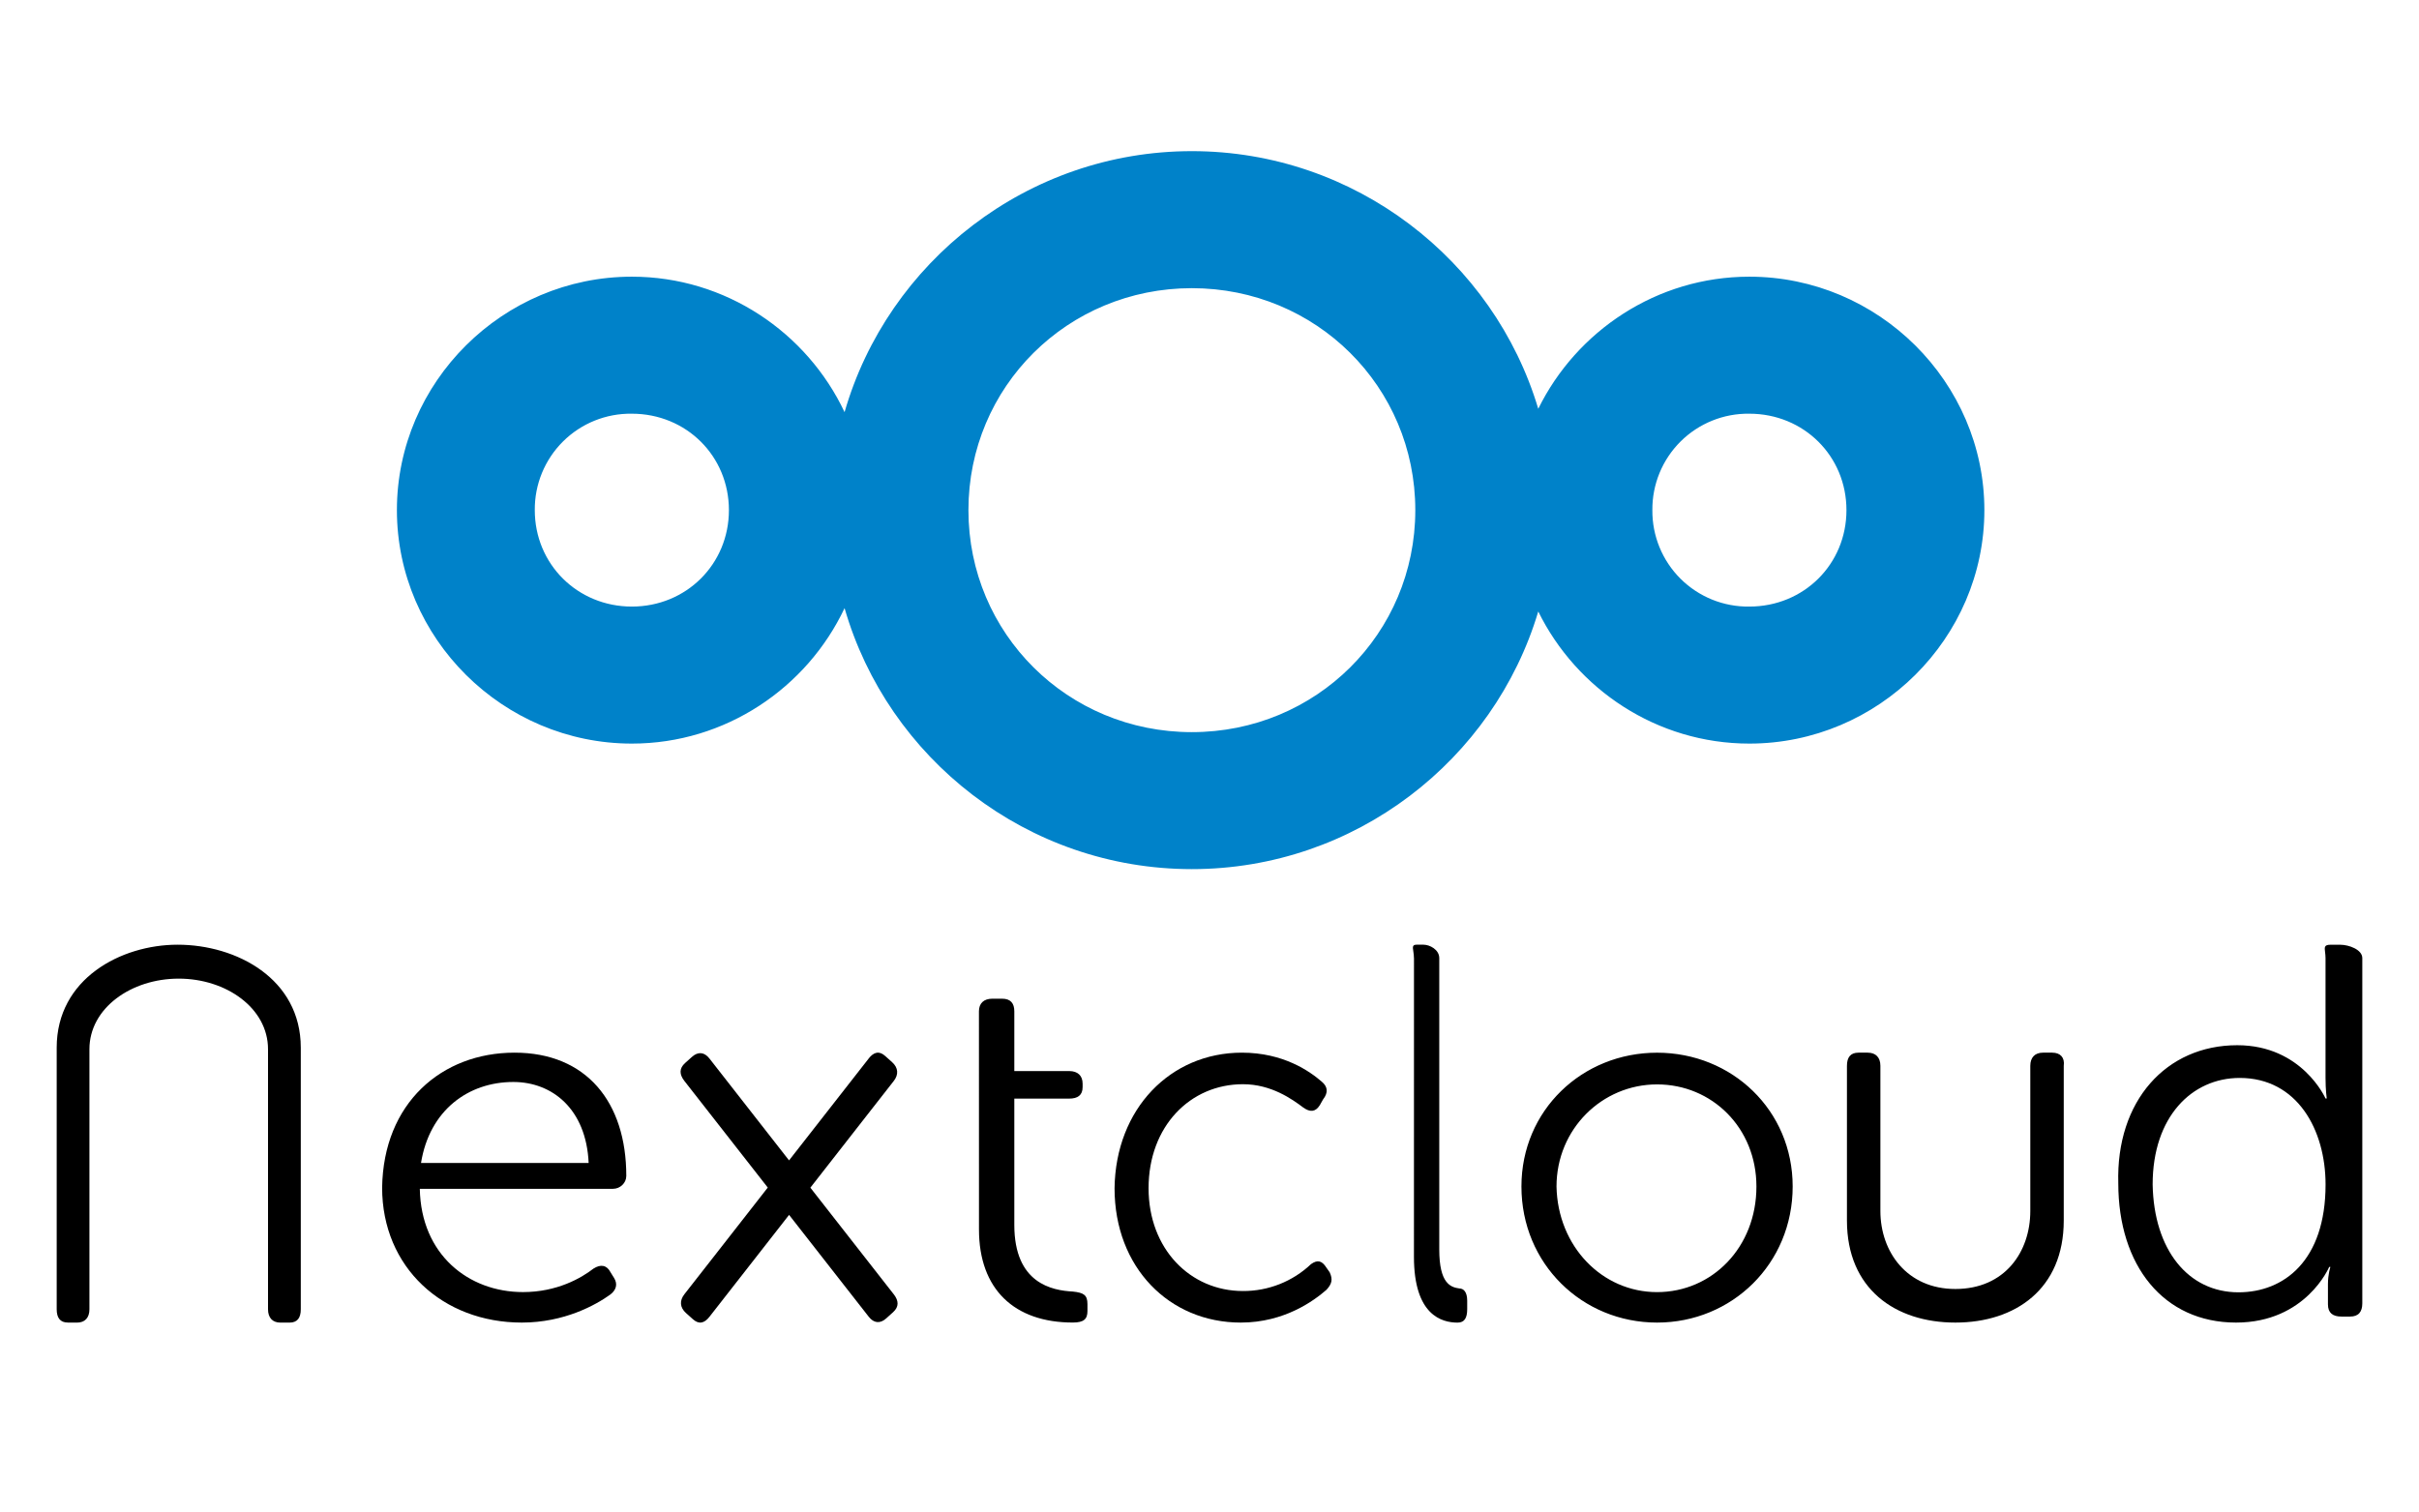
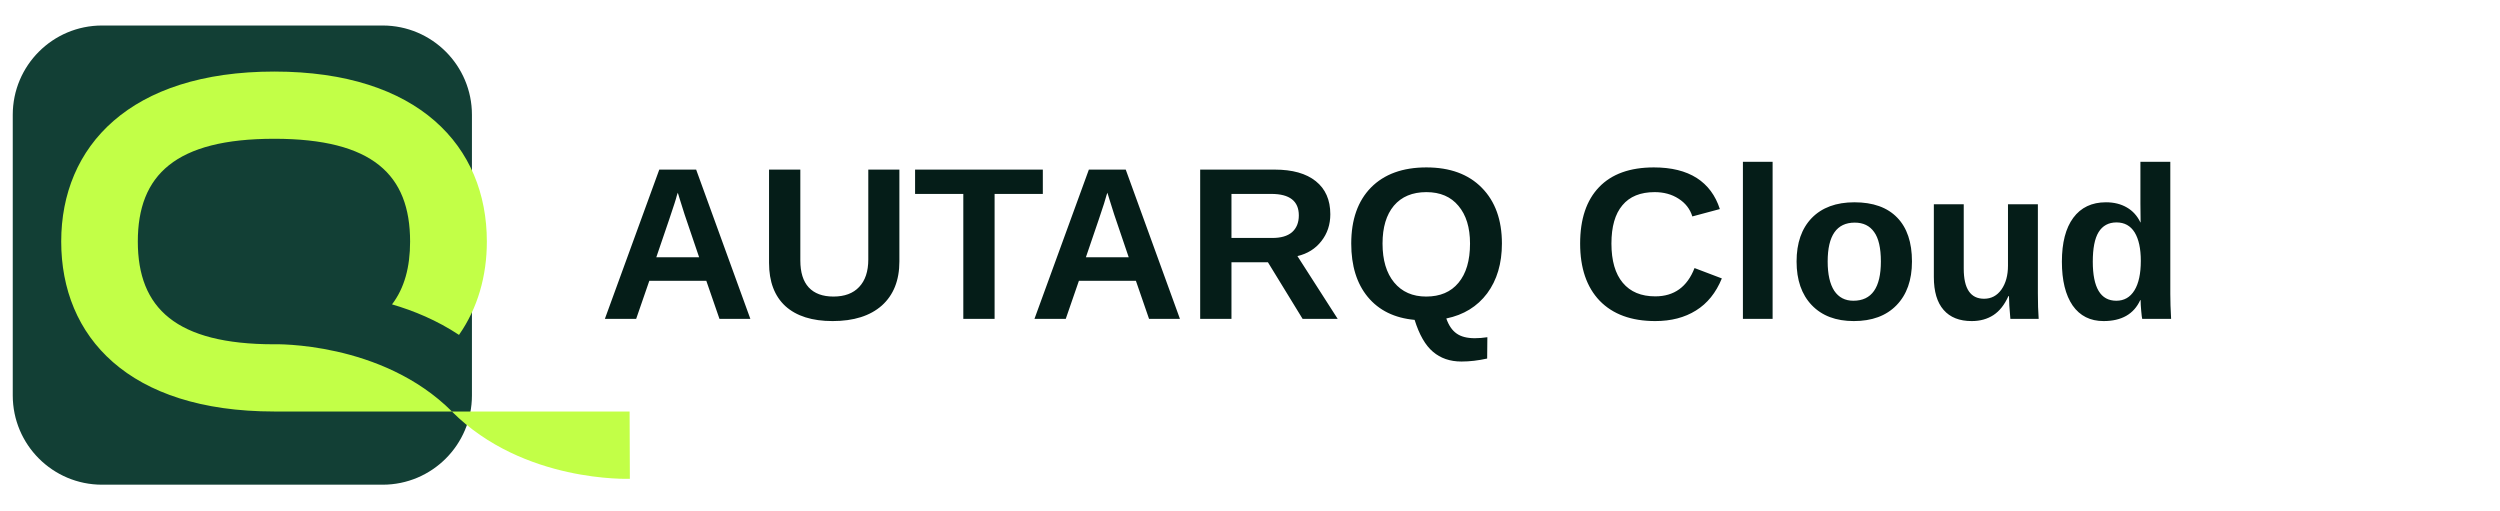
- <svg xmlns="http://www.w3.org/2000/svg" width="64" height="40" fill="none">
-   <g fill="#000">
-     <path d="M2.038 35h-.239c-.209 0-.299-.128-.299-.352v-6.924C1.5 25.898 3.204 25 4.699 25c1.555 0 3.259.898 3.259 2.725v6.923c0 .225-.089.353-.299.353H7.42c-.209 0-.329-.128-.329-.353v-6.882c0-1.089-1.107-1.868-2.363-1.868s-2.362.779-2.362 1.868v6.882c0 .225-.12.353-.329.353zm35.371-9.645a1.2 1.2 0 0 0-.017-.182c-.017-.111-.026-.173.086-.173h.185c.162 0 .416.129.416.355v7.71c0 .903.3 1 .531 1.032.115 0 .208.097.208.323v.226c0 .226-.069.355-.254.355-.416 0-1.155-.194-1.155-1.742l.001-7.903zM25.9 26.763c0-.213.129-.334.355-.334h.258c.226 0 .323.122.323.334v1.581h1.452c.226 0 .355.122.355.334v.091c0 .213-.129.304-.355.304h-1.452v3.343c0 1.551 1 1.733 1.548 1.763.29.03.387.092.387.334v.182c0 .213-.097.304-.387.304-1.548 0-2.483-.881-2.483-2.463l-.001-5.774z" />
-     <path fill-rule="evenodd" d="M13.614 27.857c1.896 0 2.956 1.305 2.956 3.261 0 .187-.16.342-.354.342h-5.109c.032 1.739 1.286 2.733 2.731 2.733.9 0 1.542-.372 1.863-.621.193-.124.353-.093.45.093l.096.155c.096.155.064.31-.096.435-.386.279-1.221.745-2.346.745-2.088 0-3.695-1.459-3.695-3.571.032-2.236 1.575-3.572 3.503-3.572zm1.96 2.919c-.064-1.429-.964-2.143-1.993-2.143-1.189 0-2.217.745-2.442 2.143h4.435z" />
-     <path d="M34.976 28.63c-.319-.278-1.017-.773-2.12-.773-1.888 0-3.34 1.485-3.368 3.587 0 2.102 1.452 3.556 3.34 3.556 1.161 0 1.946-.588 2.265-.866.145-.154.174-.278.087-.464l-.087-.124c-.117-.185-.233-.216-.407-.093a2.6 2.6 0 0 1-1.801.712c-1.394 0-2.497-1.113-2.497-2.721 0-1.639 1.103-2.752 2.497-2.752.755 0 1.307.401 1.597.618.174.124.319.124.436-.062l.087-.154c.146-.186.117-.34-.029-.464z" />
-     <path d="M47.429 31.398c0-2.019-1.608-3.54-3.588-3.54s-3.588 1.522-3.588 3.54c0 2.05 1.609 3.602 3.588 3.602s3.588-1.553 3.588-3.602zm-.959.001c0 1.614-1.175 2.795-2.629 2.795s-2.629-1.211-2.66-2.795c0-1.522 1.206-2.702 2.66-2.702s2.629 1.149 2.629 2.702zm12.721-3.739c1.719 0 2.336 1.41 2.336 1.41h.032s-.032-.224-.032-.544v-3.173c0-.059-.007-.111-.012-.156-.016-.127-.025-.196.142-.196h.259c.228 0 .584.128.584.353v9.135c0 .224-.097.352-.325.352h-.227c-.228 0-.357-.096-.357-.321v-.544c0-.257.065-.449.065-.449h-.032S61.008 35 59.159 35c-1.914 0-3.115-1.506-3.115-3.686-.064-2.18 1.266-3.654 3.148-3.654zm.033 6.539c1.2 0 2.304-.834 2.304-2.853 0-1.443-.747-2.82-2.271-2.82-1.265 0-2.304 1.026-2.304 2.82.032 1.731.941 2.853 2.271 2.853z" fill-rule="evenodd" />
-     <path d="M54.296 27.857h-.244c-.214 0-.336.127-.336.349v3.842c0 1.079-.672 2.063-1.983 2.063-1.281 0-1.983-.984-1.983-2.063v-3.842c0-.222-.122-.349-.336-.349h-.244c-.214 0-.305.127-.305.349v4.095c0 1.81 1.281 2.699 2.868 2.699s2.868-.888 2.868-2.699v-4.095c.031-.221-.091-.349-.305-.349zm-31.313.154c.068-.086.137-.138.21-.151s.149.014.229.087l.183.164c.16.145.175.325.041.496l-.739.945-1.467 1.878 2.206 2.821c.134.172.142.331-.017.474l-.182.164c-.16.145-.328.129-.462-.043l-.739-.945-1.369-1.751-2.107 2.697c-.134.172-.279.208-.439.063l-.183-.164c-.16-.144-.175-.325-.041-.496l.739-.945 1.467-1.878-2.206-2.821c-.133-.171-.142-.33.018-.474l.183-.164c.08-.072.162-.104.24-.097s.154.054.221.14l2.107 2.697 2.108-2.697z" />
+ <svg xmlns="http://www.w3.org/2000/svg" width="196" height="40" viewBox="0 0 196 40">
+   <rect x="1" y="2" width="36" height="36" rx="7" fill="#123f35" />
+   <g transform="translate(-144 -4) scale(.29)" fill="#c2ff47">
+     <path d="M570.61 106.87c-26.45-.02-36.8-9.74-36.8-27.78s10.24-27.78 36.87-27.78 36.74 9.73 36.74 27.78c0 6.91-1.53 12.59-4.89 16.99 5.83 1.7 12.15 4.3 18.11 8.25 5.04-7.22 7.53-15.87 7.53-25.24 0-25.73-18.43-45.95-57.47-45.95s-57.6 20.23-57.6 45.95 18.16 45.93 57.54 45.95h48.1c-19.01-19-48.1-18.18-48.1-18.18Z" />
+     <path d="M666.76 125.05h-48.04c19.37 19.37 48.11 18.18 48.11 18.18Z" />
  </g>
-   <path d="M31.533 4c-4.354 0-8.044 2.933-9.188 6.907-.995-2.108-3.147-3.585-5.628-3.585-3.412 0-6.216 2.787-6.216 6.178s2.805 6.178 6.216 6.178c2.481 0 4.635-1.478 5.628-3.585C23.489 20.067 27.178 23 31.533 23c4.32 0 7.992-2.888 9.165-6.818 1.012 2.059 3.14 3.496 5.585 3.496 3.412 0 6.218-2.787 6.218-6.178s-2.807-6.178-6.218-6.178c-2.445 0-4.572 1.435-5.585 3.496C39.525 6.889 35.852 4 31.533 4zm0 3.626c3.286 0 5.912 2.607 5.912 5.874s-2.626 5.875-5.912 5.875-5.911-2.609-5.911-5.875 2.623-5.874 5.911-5.874zm-14.816 3.322c1.44 0 2.568 1.121 2.568 2.552s-1.13 2.552-2.568 2.552-2.568-1.122-2.568-2.552a2.53 2.53 0 0 1 2.568-2.552zm29.566 0c1.441 0 2.569 1.121 2.569 2.552s-1.128 2.552-2.569 2.552a2.53 2.53 0 0 1-2.566-2.552 2.53 2.53 0 0 1 2.566-2.552z" fill="#0082c9" />
+   <text x="47" y="25" fill="#051d18" font-family="Arial, sans-serif" font-size="17" font-weight="600">AUTARQ Cloud</text>
</svg>
